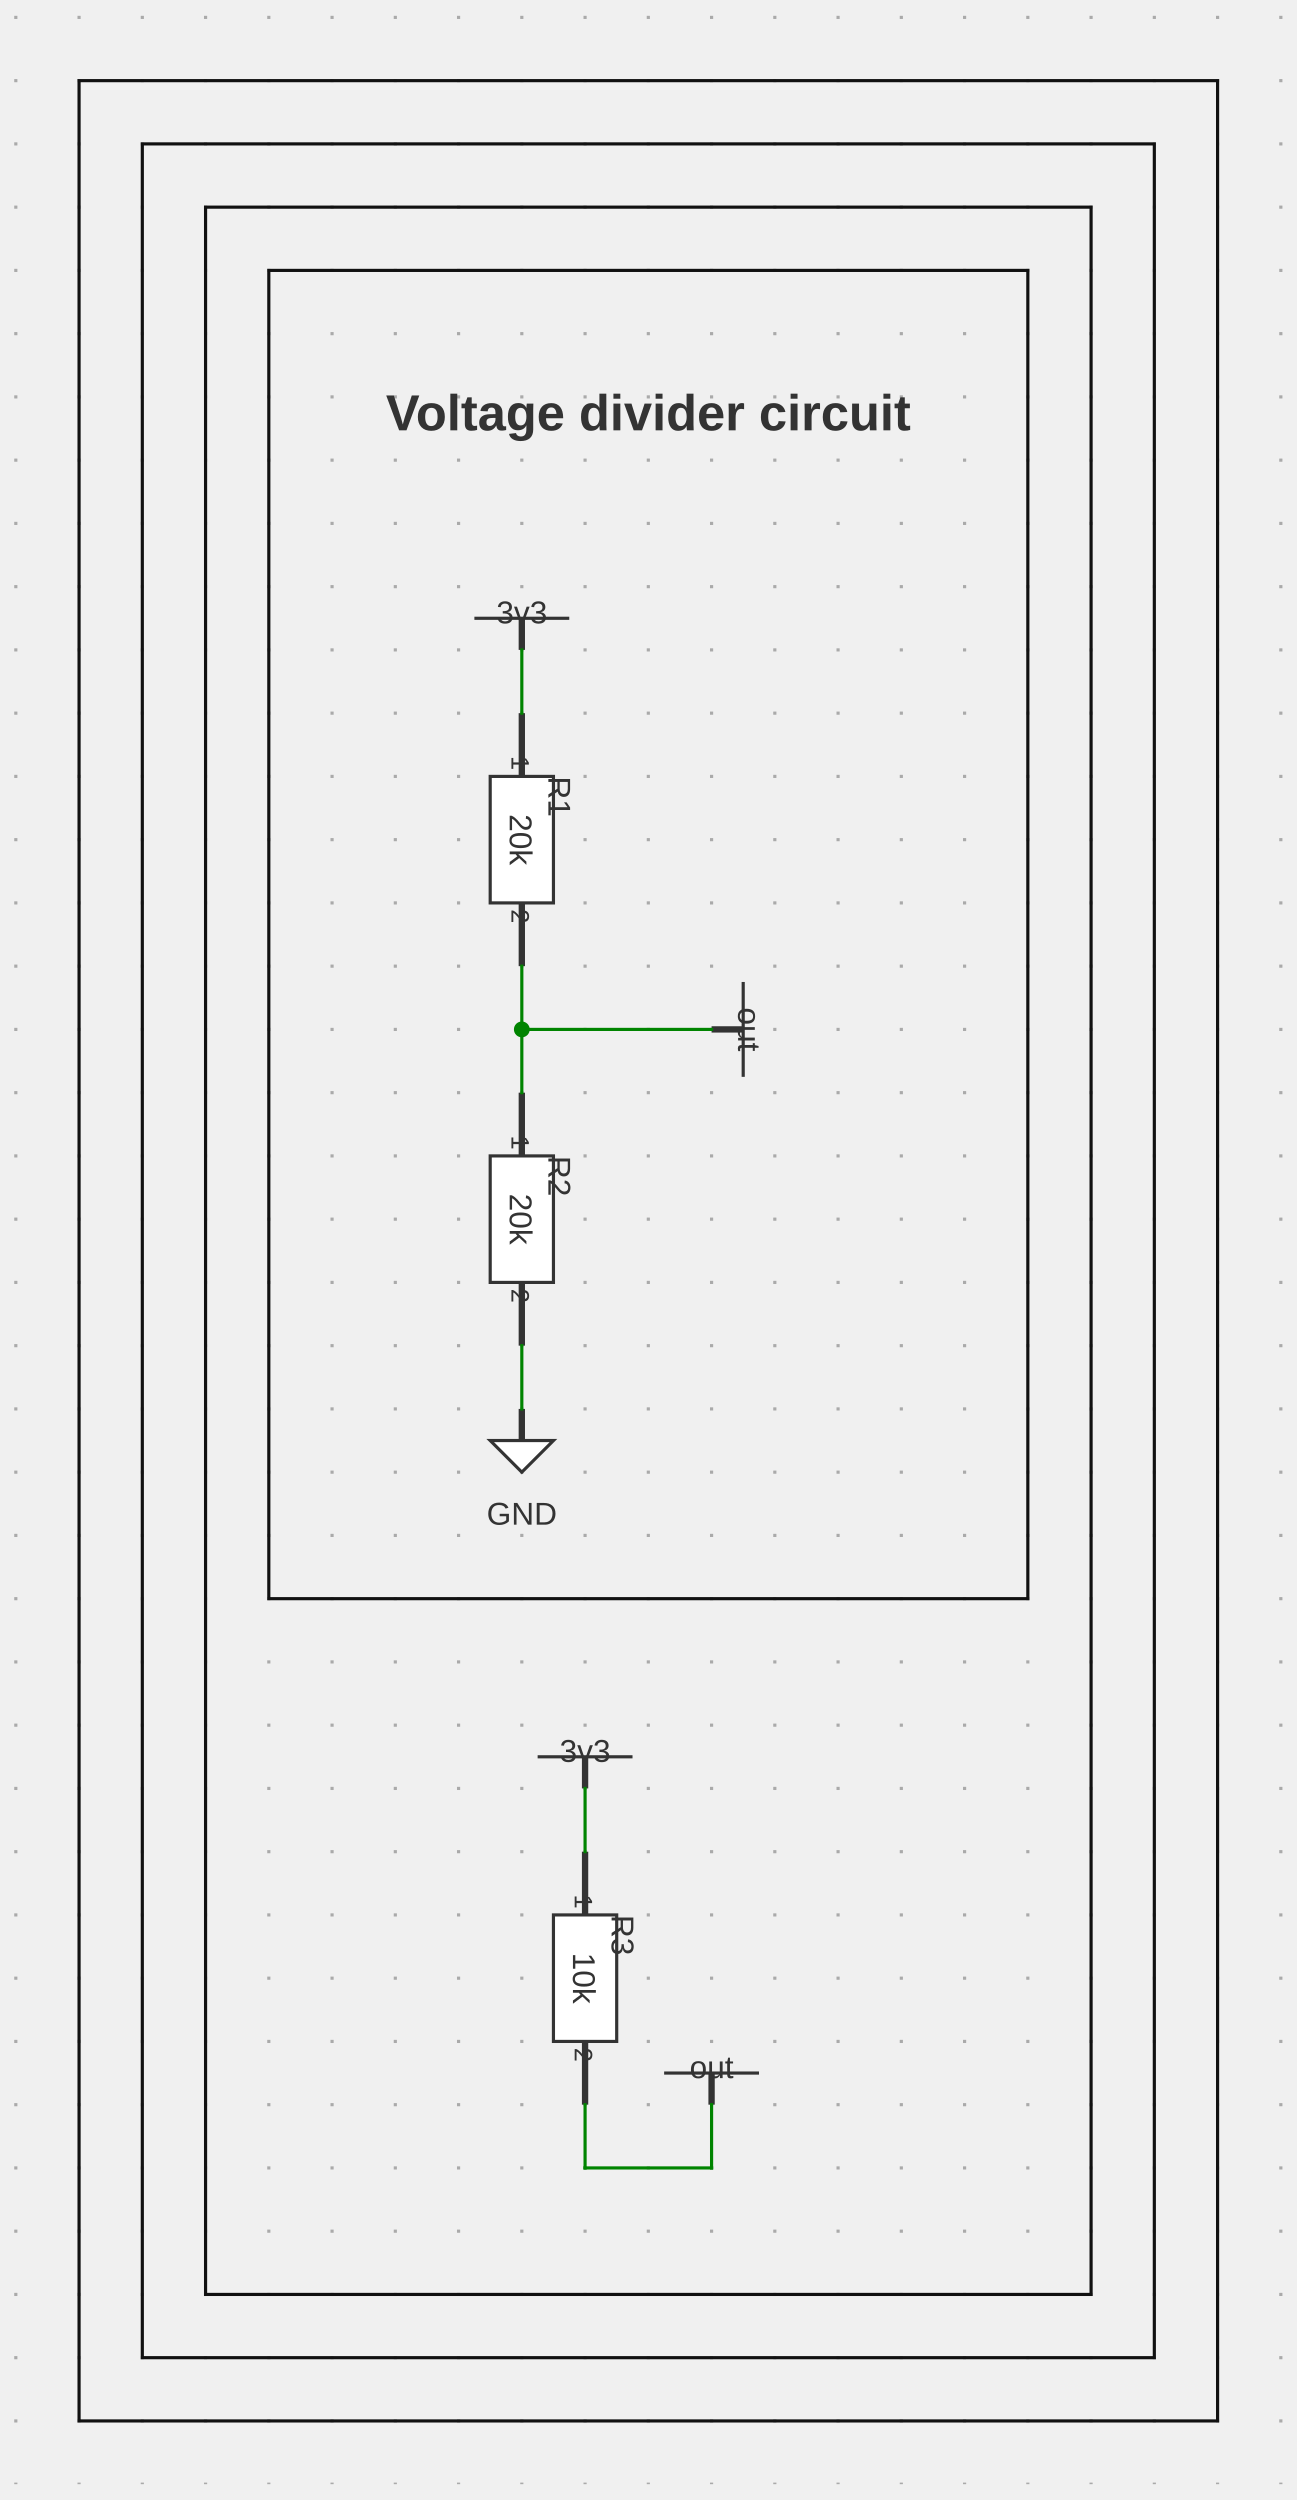
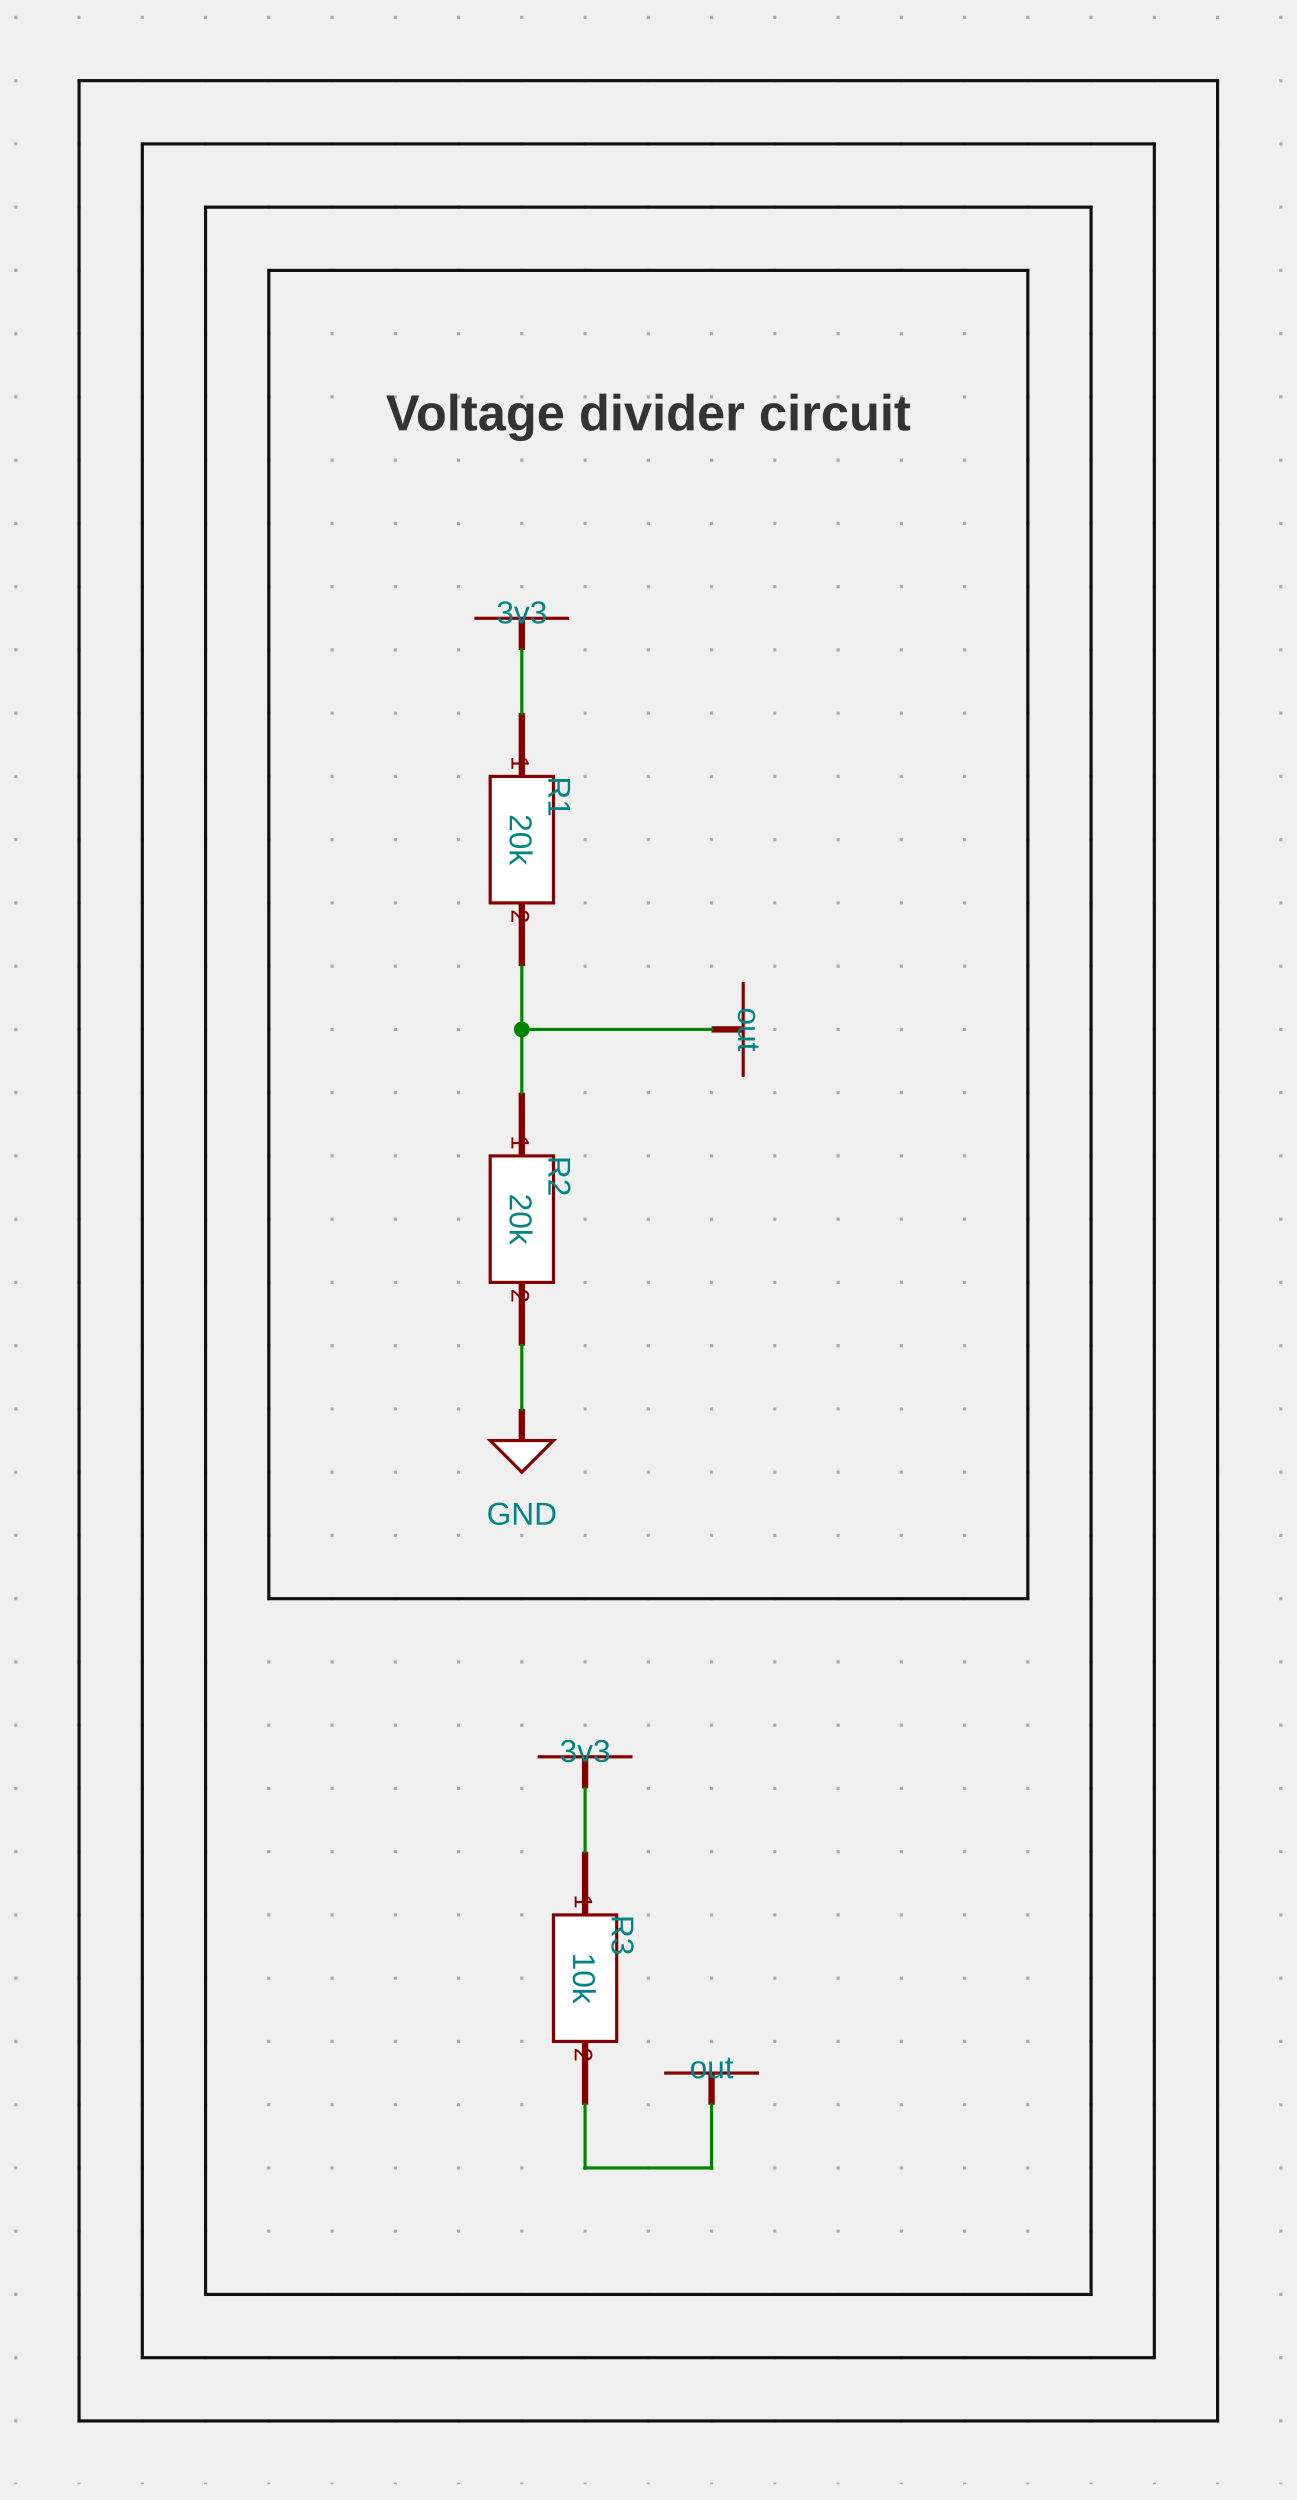
<svg xmlns="http://www.w3.org/2000/svg" xmlns:ns1="http://svgjs.dev/svgjs" version="1.1" width="410" height="790.5" viewBox="-25 -25.5 410 790.5">
  <g transform="matrix(1,0,0,1,0,0)">
    <path d="M -20 -20.5 L -20 760 M 0 -20.5 L 0 760 M 20 -20.5 L 20 760 M 40 -20.5 L 40 760 M 60 -20.5 L 60 760 M 80 -20.5 L 80 760 M 100 -20.5 L 100 760 M 120 -20.5 L 120 760 M 140 -20.5 L 140 760 M 160 -20.5 L 160 760 M 180 -20.5 L 180 760 M 200 -20.5 L 200 760 M 220 -20.5 L 220 760 M 240 -20.5 L 240 760 M 260 -20.5 L 260 760 M 280 -20.5 L 280 760 M 300 -20.5 L 300 760 M 320 -20.5 L 320 760 M 340 -20.5 L 340 760 M 360 -20.5 L 360 760 M 380 -20.5 L 380 760" fill="none" stroke-dasharray="1,19" stroke-width="1" stroke="#aaaaaa" />
  </g>
  <g transform="matrix(1,0,0,1,140,170)">
    <g>
-       <path d="M -15 0 L 15 0" stroke-width="1" stroke="#333333" fill="none" />
-       <path d="M 0 10 L 0 0" stroke-width="2" stroke="#333333" />
+       <path d="M -15 0 L 15 0" stroke-width="1" stroke="#840000" fill="none" />
+       <path d="M 0 10 L 0 0" stroke-width="2" stroke="#840000" />
      <g transform="matrix(1,0,0,1,0,-5)">
-         <text fill="#333333" font-family="Open Sans-Regular, Arial" font-size="10" text-anchor="middle" dominant-baseline="text-top" font-weight="regular" transform="matrix(1,0,0,1,0,0)" ns1:data="{&quot;leading&quot;:&quot;1.3&quot;}">
+         <text fill="#008484" font-family="Open Sans-Regular, Arial" font-size="10" text-anchor="middle" dominant-baseline="text-top" font-weight="regular" transform="matrix(1,0,0,1,0,0)" ns1:data="{&quot;leading&quot;:&quot;1.3&quot;}">
          <tspan dy="0" x="0" ns1:data="{&quot;newLined&quot;:true}">3v3</tspan>
        </text>
      </g>
    </g>
  </g>
  <g transform="matrix(1,0,0,1,140,240)">
    <g>
-       <path d="M 10 -20 L 10 20 L -10 20 L -10 -20 Z" stroke-width="1" stroke="#333333" fill="#ffffff" />
-       <path d="M 0 -40 L 0 -20 M 0 40 L 0 20" stroke-width="2" stroke="#333333" />
+       <path d="M 10 -20 L 10 20 L -10 20 L -10 -20 Z" stroke-width="1" stroke="#840000" fill="#ffffff" />
+       <path d="M 0 -40 L 0 -20" stroke-width="2" stroke="#840000" />
+       <path d="M 0 40 L 0 20" stroke-width="2" stroke="#840000" />
      <g transform="matrix(0,1,-1,0,2,-22)">
-         <text fill="#333333" font-family="Open Sans-Regular, Arial" font-size="8" text-anchor="end" dominant-baseline="text-top" font-weight="regular" transform="matrix(1,0,0,1,0,0)" ns1:data="{&quot;leading&quot;:&quot;1.3&quot;}">
+         <text fill="#840000" font-family="Open Sans-Regular, Arial" font-size="8" text-anchor="end" dominant-baseline="text-top" font-weight="regular" transform="matrix(1,0,0,1,0,0)" ns1:data="{&quot;leading&quot;:&quot;1.3&quot;}">
          <tspan dy="0" x="0" ns1:data="{&quot;newLined&quot;:true}">1</tspan>
        </text>
      </g>
      <g transform="matrix(0,1,-1,0,2,22)">
-         <text fill="#333333" font-family="Open Sans-Regular, Arial" font-size="8" text-anchor="start" dominant-baseline="text-top" font-weight="regular" transform="matrix(1,0,0,1,0,0)" ns1:data="{&quot;leading&quot;:&quot;1.3&quot;}">
+         <text fill="#840000" font-family="Open Sans-Regular, Arial" font-size="8" text-anchor="start" dominant-baseline="text-top" font-weight="regular" transform="matrix(1,0,0,1,0,0)" ns1:data="{&quot;leading&quot;:&quot;1.3&quot;}">
          <tspan dy="0" x="0" ns1:data="{&quot;newLined&quot;:true}">2</tspan>
        </text>
      </g>
      <g transform="matrix(0,1,-1,0,-1,0)">
-         <text fill="#333333" font-family="Open Sans-Regular, Arial" font-size="10" text-anchor="middle" dominant-baseline="middle" font-weight="regular" transform="matrix(1,0,0,1,0,0)" ns1:data="{&quot;leading&quot;:&quot;1.3&quot;}">
+         <text fill="#008484" font-family="Open Sans-Regular, Arial" font-size="10" text-anchor="middle" dominant-baseline="middle" font-weight="regular" transform="matrix(1,0,0,1,0,0)" ns1:data="{&quot;leading&quot;:&quot;1.3&quot;}">
          <tspan dy="0" x="0" ns1:data="{&quot;newLined&quot;:true}">20k</tspan>
        </text>
      </g>
      <g transform="matrix(0,1,-1,0,15,-20)">
-         <text fill="#333333" font-family="Open Sans-Regular, Arial" font-size="10" text-anchor="start" dominant-baseline="text-top" font-weight="regular" transform="matrix(1,0,0,1,0,0)" ns1:data="{&quot;leading&quot;:&quot;1.3&quot;}">
+         <text fill="#008484" font-family="Open Sans-Regular, Arial" font-size="10" text-anchor="start" dominant-baseline="text-top" font-weight="regular" transform="matrix(1,0,0,1,0,0)" ns1:data="{&quot;leading&quot;:&quot;1.3&quot;}">
          <tspan dy="0" x="0" ns1:data="{&quot;newLined&quot;:true}">R1</tspan>
        </text>
      </g>
    </g>
  </g>
  <g transform="matrix(1,0,0,1,140,360)">
    <g>
-       <path d="M 10 -20 L 10 20 L -10 20 L -10 -20 Z" stroke-width="1" stroke="#333333" fill="#ffffff" />
-       <path d="M 0 -40 L 0 -20 M 0 40 L 0 20" stroke-width="2" stroke="#333333" />
+       <path d="M 10 -20 L 10 20 L -10 20 L -10 -20 Z" stroke-width="1" stroke="#840000" fill="#ffffff" />
+       <path d="M 0 -40 L 0 -20" stroke-width="2" stroke="#840000" />
+       <path d="M 0 40 L 0 20" stroke-width="2" stroke="#840000" />
      <g transform="matrix(0,1,-1,0,2,-22)">
-         <text fill="#333333" font-family="Open Sans-Regular, Arial" font-size="8" text-anchor="end" dominant-baseline="text-top" font-weight="regular" transform="matrix(1,0,0,1,0,0)" ns1:data="{&quot;leading&quot;:&quot;1.3&quot;}">
+         <text fill="#840000" font-family="Open Sans-Regular, Arial" font-size="8" text-anchor="end" dominant-baseline="text-top" font-weight="regular" transform="matrix(1,0,0,1,0,0)" ns1:data="{&quot;leading&quot;:&quot;1.3&quot;}">
          <tspan dy="0" x="0" ns1:data="{&quot;newLined&quot;:true}">1</tspan>
        </text>
      </g>
      <g transform="matrix(0,1,-1,0,2,22)">
-         <text fill="#333333" font-family="Open Sans-Regular, Arial" font-size="8" text-anchor="start" dominant-baseline="text-top" font-weight="regular" transform="matrix(1,0,0,1,0,0)" ns1:data="{&quot;leading&quot;:&quot;1.3&quot;}">
+         <text fill="#840000" font-family="Open Sans-Regular, Arial" font-size="8" text-anchor="start" dominant-baseline="text-top" font-weight="regular" transform="matrix(1,0,0,1,0,0)" ns1:data="{&quot;leading&quot;:&quot;1.3&quot;}">
          <tspan dy="0" x="0" ns1:data="{&quot;newLined&quot;:true}">2</tspan>
        </text>
      </g>
      <g transform="matrix(0,1,-1,0,-1,0)">
-         <text fill="#333333" font-family="Open Sans-Regular, Arial" font-size="10" text-anchor="middle" dominant-baseline="middle" font-weight="regular" transform="matrix(1,0,0,1,0,0)" ns1:data="{&quot;leading&quot;:&quot;1.3&quot;}">
+         <text fill="#008484" font-family="Open Sans-Regular, Arial" font-size="10" text-anchor="middle" dominant-baseline="middle" font-weight="regular" transform="matrix(1,0,0,1,0,0)" ns1:data="{&quot;leading&quot;:&quot;1.3&quot;}">
          <tspan dy="0" x="0" ns1:data="{&quot;newLined&quot;:true}">20k</tspan>
        </text>
      </g>
      <g transform="matrix(0,1,-1,0,15,-20)">
-         <text fill="#333333" font-family="Open Sans-Regular, Arial" font-size="10" text-anchor="start" dominant-baseline="text-top" font-weight="regular" transform="matrix(1,0,0,1,0,0)" ns1:data="{&quot;leading&quot;:&quot;1.3&quot;}">
+         <text fill="#008484" font-family="Open Sans-Regular, Arial" font-size="10" text-anchor="start" dominant-baseline="text-top" font-weight="regular" transform="matrix(1,0,0,1,0,0)" ns1:data="{&quot;leading&quot;:&quot;1.3&quot;}">
          <tspan dy="0" x="0" ns1:data="{&quot;newLined&quot;:true}">R2</tspan>
        </text>
      </g>
    </g>
  </g>
  <g transform="matrix(1,0,0,1,140,430)">
    <g>
-       <path d="M -10 0 L 10 0 L 0 10 Z" stroke-width="1" stroke="#333333" fill="#ffffff" />
-       <path d="M 0 -10 L 0 0" stroke-width="2" stroke="#333333" />
+       <path d="M -10 0 L 10 0 L 0 10 Z" stroke-width="1" stroke="#840000" fill="#ffffff" />
+       <path d="M 0 -10 L 0 0" stroke-width="2" stroke="#840000" />
      <g transform="matrix(1,0,0,1,0,20)">
-         <text fill="#333333" font-family="Open Sans-Regular, Arial" font-size="10" text-anchor="middle" dominant-baseline="text-top" font-weight="regular" transform="matrix(1,0,0,1,0,0)" ns1:data="{&quot;leading&quot;:&quot;1.3&quot;}">
+         <text fill="#008484" font-family="Open Sans-Regular, Arial" font-size="10" text-anchor="middle" dominant-baseline="text-top" font-weight="regular" transform="matrix(1,0,0,1,0,0)" ns1:data="{&quot;leading&quot;:&quot;1.3&quot;}">
          <tspan dy="0" x="0" ns1:data="{&quot;newLined&quot;:true}">GND</tspan>
        </text>
      </g>
    </g>
  </g>
  <g transform="matrix(1,0,0,1,210,300)">
    <g>
-       <path d="M 0 -15 L 0 15" stroke-width="1" stroke="#333333" fill="none" />
-       <path d="M -10 0 L 0 0" stroke-width="2" stroke="#333333" />
+       <path d="M 0 -15 L 0 15" stroke-width="1" stroke="#840000" fill="none" />
+       <path d="M -10 0 L 0 0" stroke-width="2" stroke="#840000" />
      <g transform="matrix(0,1,-1,0,5,0)">
-         <text fill="#333333" font-family="Open Sans-Regular, Arial" font-size="10" text-anchor="middle" dominant-baseline="text-top" font-weight="regular" transform="matrix(1,0,0,1,0,0)" ns1:data="{&quot;leading&quot;:&quot;1.3&quot;}">
+         <text fill="#008484" font-family="Open Sans-Regular, Arial" font-size="10" text-anchor="middle" dominant-baseline="text-top" font-weight="regular" transform="matrix(1,0,0,1,0,0)" ns1:data="{&quot;leading&quot;:&quot;1.3&quot;}">
          <tspan dy="0" x="0" ns1:data="{&quot;newLined&quot;:true}">out</tspan>
        </text>
      </g>
    </g>
  </g>
  <g transform="matrix(1,0,0,1,160,530)">
    <g>
-       <path d="M -15 0 L 15 0" stroke-width="1" stroke="#333333" fill="none" />
-       <path d="M 0 10 L 0 0" stroke-width="2" stroke="#333333" />
+       <path d="M -15 0 L 15 0" stroke-width="1" stroke="#840000" fill="none" />
+       <path d="M 0 10 L 0 0" stroke-width="2" stroke="#840000" />
      <g transform="matrix(1,0,0,1,0,-5)">
-         <text fill="#333333" font-family="Open Sans-Regular, Arial" font-size="10" text-anchor="middle" dominant-baseline="text-top" font-weight="regular" transform="matrix(1,0,0,1,0,0)" ns1:data="{&quot;leading&quot;:&quot;1.3&quot;}">
+         <text fill="#008484" font-family="Open Sans-Regular, Arial" font-size="10" text-anchor="middle" dominant-baseline="text-top" font-weight="regular" transform="matrix(1,0,0,1,0,0)" ns1:data="{&quot;leading&quot;:&quot;1.3&quot;}">
          <tspan dy="0" x="0" ns1:data="{&quot;newLined&quot;:true}">3v3</tspan>
        </text>
      </g>
    </g>
  </g>
  <g transform="matrix(1,0,0,1,160,600)">
    <g>
-       <path d="M 10 -20 L 10 20 L -10 20 L -10 -20 Z" stroke-width="1" stroke="#333333" fill="#ffffff" />
-       <path d="M 0 -40 L 0 -20 M 0 40 L 0 20" stroke-width="2" stroke="#333333" />
+       <path d="M 10 -20 L 10 20 L -10 20 L -10 -20 Z" stroke-width="1" stroke="#840000" fill="#ffffff" />
+       <path d="M 0 -40 L 0 -20" stroke-width="2" stroke="#840000" />
+       <path d="M 0 40 L 0 20" stroke-width="2" stroke="#840000" />
      <g transform="matrix(0,1,-1,0,2,-22)">
-         <text fill="#333333" font-family="Open Sans-Regular, Arial" font-size="8" text-anchor="end" dominant-baseline="text-top" font-weight="regular" transform="matrix(1,0,0,1,0,0)" ns1:data="{&quot;leading&quot;:&quot;1.3&quot;}">
+         <text fill="#840000" font-family="Open Sans-Regular, Arial" font-size="8" text-anchor="end" dominant-baseline="text-top" font-weight="regular" transform="matrix(1,0,0,1,0,0)" ns1:data="{&quot;leading&quot;:&quot;1.3&quot;}">
          <tspan dy="0" x="0" ns1:data="{&quot;newLined&quot;:true}">1</tspan>
        </text>
      </g>
      <g transform="matrix(0,1,-1,0,2,22)">
-         <text fill="#333333" font-family="Open Sans-Regular, Arial" font-size="8" text-anchor="start" dominant-baseline="text-top" font-weight="regular" transform="matrix(1,0,0,1,0,0)" ns1:data="{&quot;leading&quot;:&quot;1.3&quot;}">
+         <text fill="#840000" font-family="Open Sans-Regular, Arial" font-size="8" text-anchor="start" dominant-baseline="text-top" font-weight="regular" transform="matrix(1,0,0,1,0,0)" ns1:data="{&quot;leading&quot;:&quot;1.3&quot;}">
          <tspan dy="0" x="0" ns1:data="{&quot;newLined&quot;:true}">2</tspan>
        </text>
      </g>
      <g transform="matrix(0,1,-1,0,-1,0)">
-         <text fill="#333333" font-family="Open Sans-Regular, Arial" font-size="10" text-anchor="middle" dominant-baseline="middle" font-weight="regular" transform="matrix(1,0,0,1,0,0)" ns1:data="{&quot;leading&quot;:&quot;1.3&quot;}">
+         <text fill="#008484" font-family="Open Sans-Regular, Arial" font-size="10" text-anchor="middle" dominant-baseline="middle" font-weight="regular" transform="matrix(1,0,0,1,0,0)" ns1:data="{&quot;leading&quot;:&quot;1.3&quot;}">
          <tspan dy="0" x="0" ns1:data="{&quot;newLined&quot;:true}">10k</tspan>
        </text>
      </g>
      <g transform="matrix(0,1,-1,0,15,-20)">
-         <text fill="#333333" font-family="Open Sans-Regular, Arial" font-size="10" text-anchor="start" dominant-baseline="text-top" font-weight="regular" transform="matrix(1,0,0,1,0,0)" ns1:data="{&quot;leading&quot;:&quot;1.3&quot;}">
+         <text fill="#008484" font-family="Open Sans-Regular, Arial" font-size="10" text-anchor="start" dominant-baseline="text-top" font-weight="regular" transform="matrix(1,0,0,1,0,0)" ns1:data="{&quot;leading&quot;:&quot;1.3&quot;}">
          <tspan dy="0" x="0" ns1:data="{&quot;newLined&quot;:true}">R3</tspan>
        </text>
      </g>
    </g>
  </g>
  <g transform="matrix(1,0,0,1,200,630)">
    <g>
-       <path d="M -15 0 L 15 0" stroke-width="1" stroke="#333333" fill="none" />
-       <path d="M 0 10 L 0 0" stroke-width="2" stroke="#333333" />
+       <path d="M -15 0 L 15 0" stroke-width="1" stroke="#840000" fill="none" />
+       <path d="M 0 10 L 0 0" stroke-width="2" stroke="#840000" />
      <g transform="matrix(1,0,0,1,0,-5)">
-         <text fill="#333333" font-family="Open Sans-Regular, Arial" font-size="10" text-anchor="middle" dominant-baseline="text-top" font-weight="regular" transform="matrix(1,0,0,1,0,0)" ns1:data="{&quot;leading&quot;:&quot;1.3&quot;}">
+         <text fill="#008484" font-family="Open Sans-Regular, Arial" font-size="10" text-anchor="middle" dominant-baseline="text-top" font-weight="regular" transform="matrix(1,0,0,1,0,0)" ns1:data="{&quot;leading&quot;:&quot;1.3&quot;}">
          <tspan dy="0" x="0" ns1:data="{&quot;newLined&quot;:true}">out</tspan>
        </text>
      </g>
    </g>
  </g>
  <g>
    <line x1="140" y1="180" x2="140" y2="200" stroke-linecap="square" stroke-width="1" stroke="#008400" fill="none" />
    <line x1="160" y1="540" x2="160" y2="560" stroke-linecap="square" stroke-width="1" stroke="#008400" fill="none" />
    <line x1="140" y1="280" x2="140" y2="300" stroke-linecap="square" stroke-width="1" stroke="#008400" fill="none" />
    <line x1="140" y1="300" x2="140" y2="320" stroke-linecap="square" stroke-width="1" stroke="#008400" fill="none" />
    <line x1="140" y1="300" x2="200" y2="300" stroke-linecap="square" stroke-width="1" stroke="#008400" fill="none" />
    <line x1="160" y1="640" x2="160" y2="660" stroke-linecap="square" stroke-width="1" stroke="#008400" fill="none" />
    <line x1="160" y1="660" x2="200" y2="660" stroke-linecap="square" stroke-width="1" stroke="#008400" fill="none" />
    <line x1="200" y1="660" x2="200" y2="640" stroke-linecap="square" stroke-width="1" stroke="#008400" fill="none" />
-     <circle r="2.5" cx="2.5" cy="2.5" transform="matrix(1,0,0,1,137.5,297.5)" fill="#008400" stroke="none" />
+     <circle r="2.5" cx="2.5" cy="2.5" transform="matrix(1,0,0,1,137.5,297.5)" fill="rgba(0, 132, 0)" stroke="none" />
    <line x1="140" y1="400" x2="140" y2="420" stroke-linecap="square" stroke-width="1" stroke="#008400" fill="none" />
  </g>
  <g>
    <rect width="360" height="740" fill="none" stroke-width="1" stroke="#111111" transform="matrix(1,0,0,1,0,0)" />
    <rect width="320" height="700" fill="none" stroke-width="1" stroke="#111111" transform="matrix(1,0,0,1,20,20)" />
    <rect width="280" height="660" fill="none" stroke-width="1" stroke="#111111" transform="matrix(1,0,0,1,40,40)" />
    <rect width="240" height="420" fill="none" stroke-width="1" stroke="#111111" transform="matrix(1,0,0,1,60,60)" />
  </g>
  <g transform="matrix(1,0,0,1,180,100)">
    <g>
-       <path d="M0 0 " stroke-width="2" stroke="#333333" />
      <g transform="matrix(1,0,0,1,0,0)">
        <text fill="#333333" font-family="Open Sans-Regular, Arial" font-size="16" text-anchor="middle" dominant-baseline="text-top" font-weight="bold" transform="matrix(1,0,0,1,0,0)" ns1:data="{&quot;leading&quot;:&quot;1.3&quot;}">
          <tspan dy="0" x="0" ns1:data="{&quot;newLined&quot;:true}">Voltage divider circuit</tspan>
        </text>
      </g>
    </g>
  </g>
</svg>
